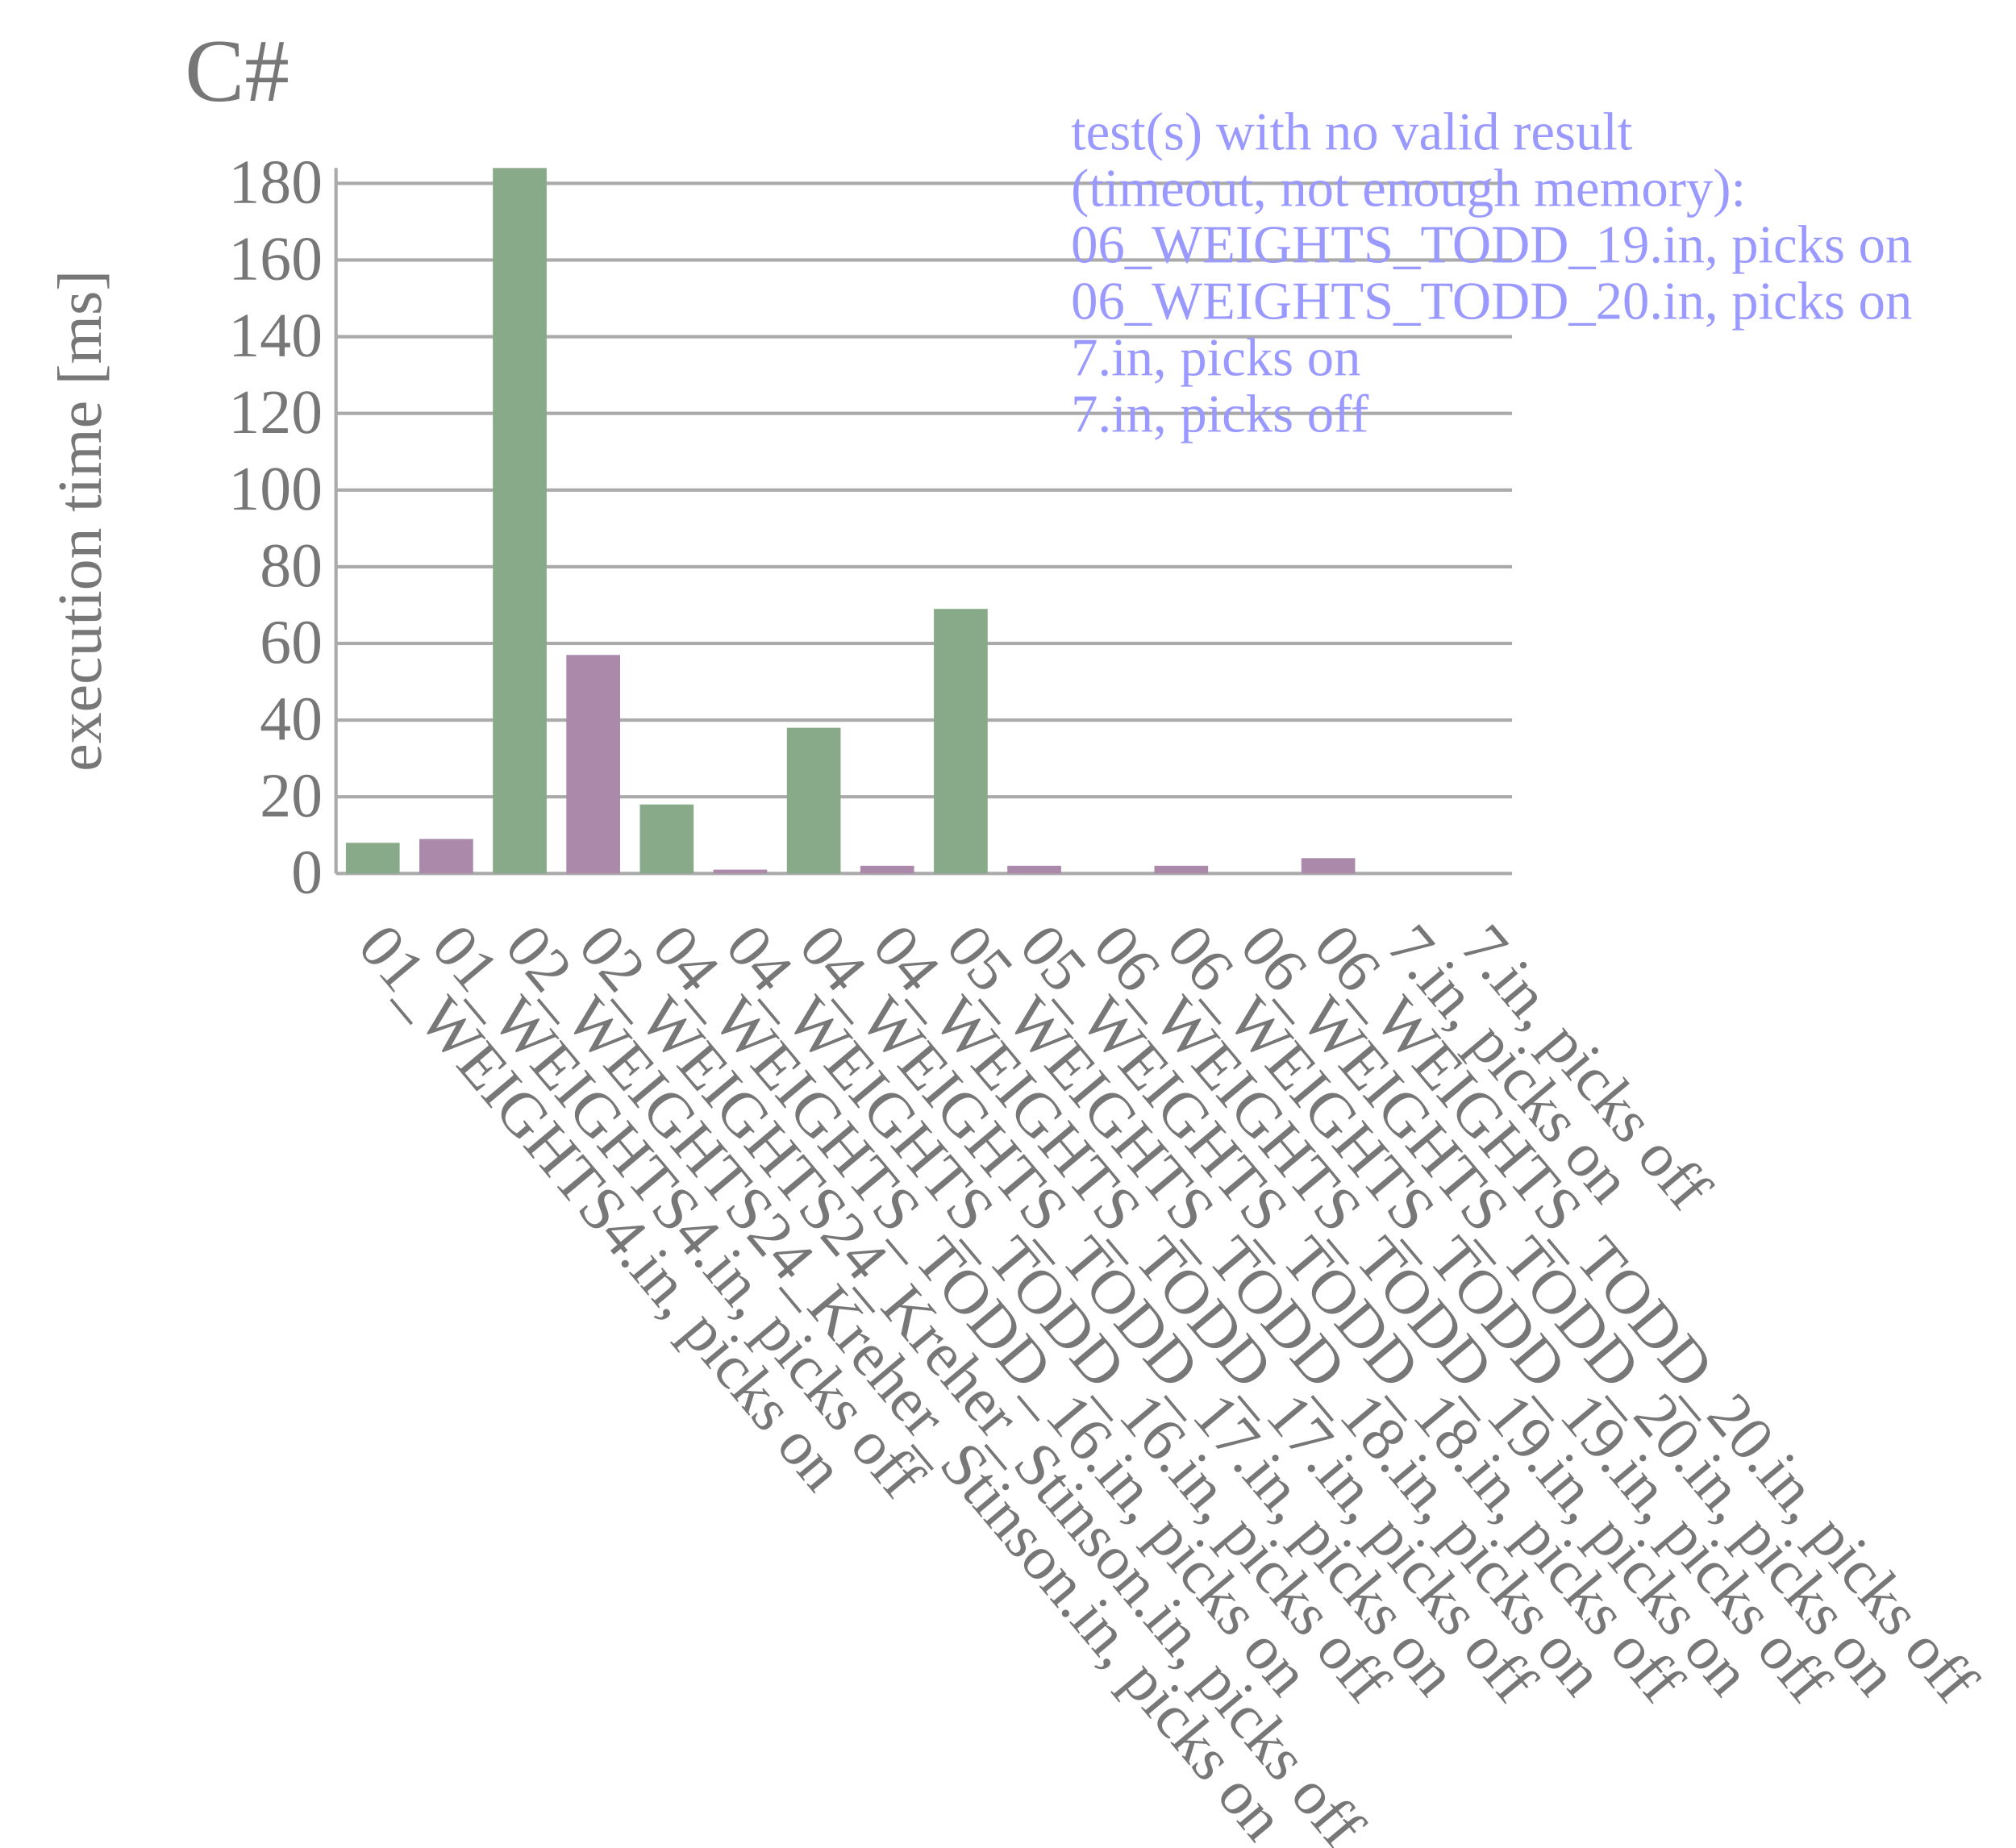
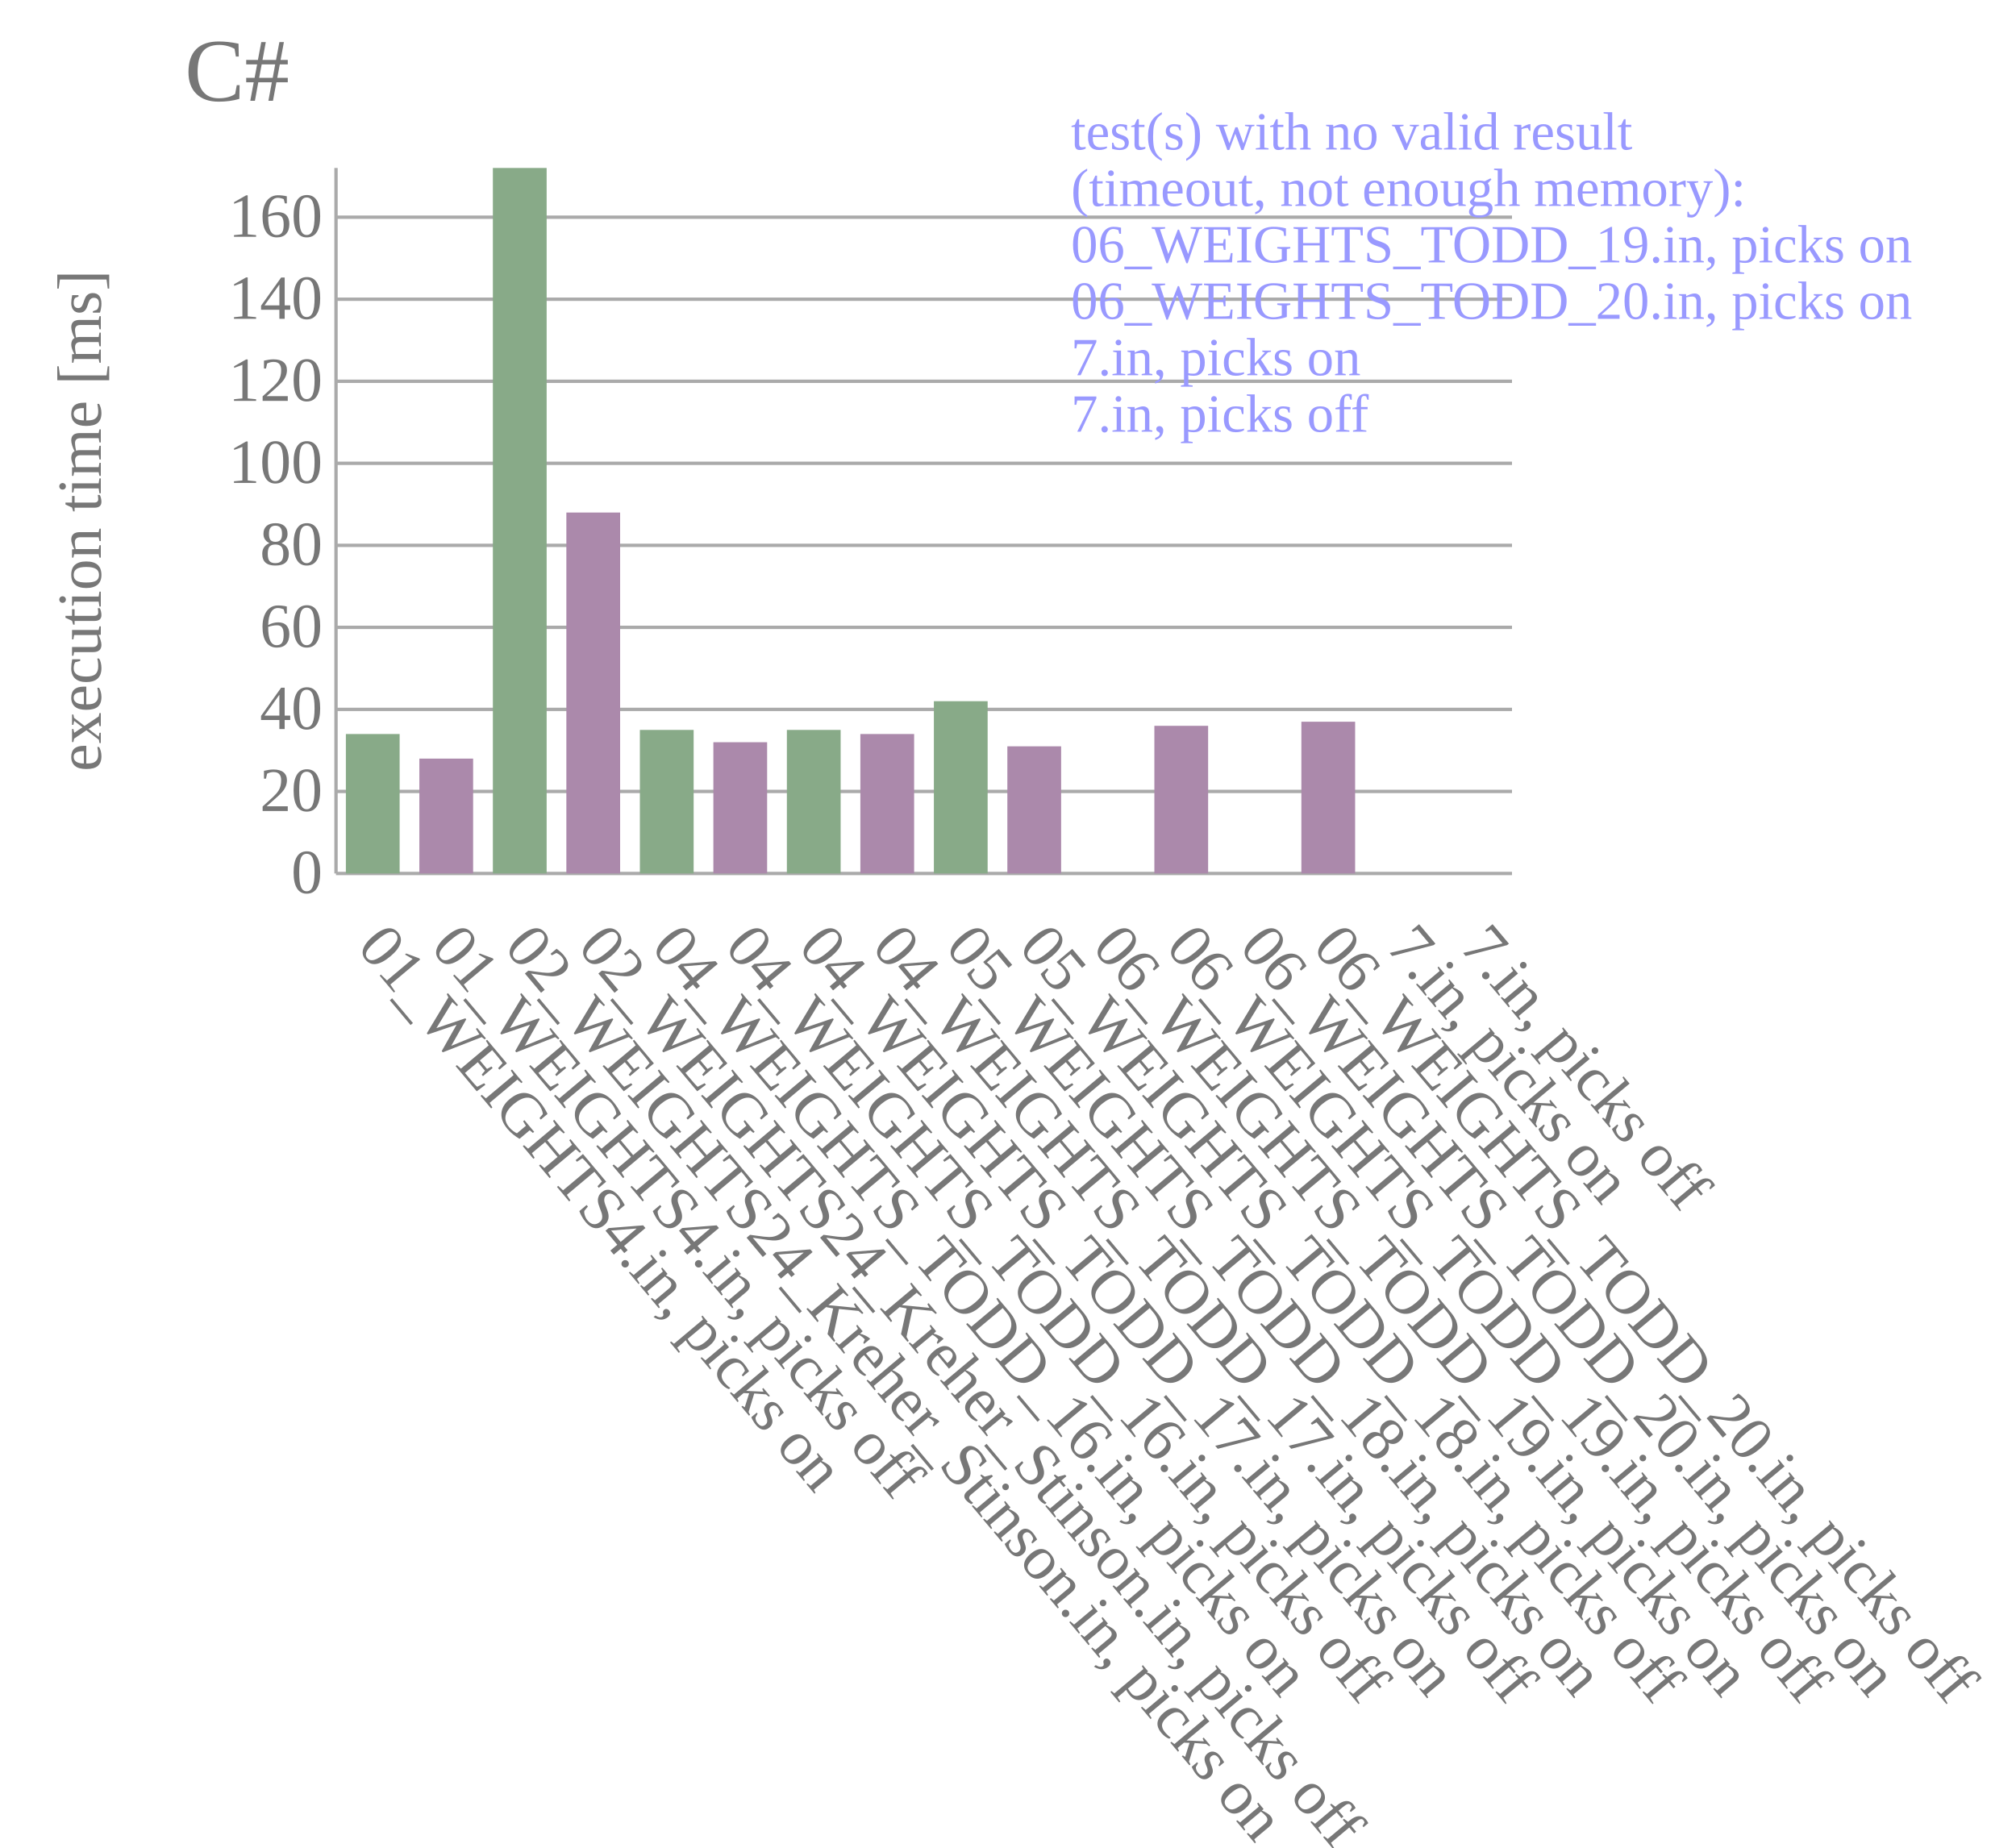
<svg xmlns="http://www.w3.org/2000/svg" sds="23" width="600" height="550">
  <text x="105.94" y="282" font-size="14pt" fill="#777" text-anchor="start" transform="rotate(50, 105.94, 282)">01_WEIGHTS4.in, picks on</text>
  <text x="127.81" y="282" font-size="14pt" fill="#777" text-anchor="start" transform="rotate(50, 127.81, 282)">01_WEIGHTS4.in, picks off</text>
  <text x="149.69" y="282" font-size="14pt" fill="#777" text-anchor="start" transform="rotate(50, 149.69, 282)">02_WEIGHTS24_Kreher_Stinson.in, picks on</text>
  <text x="171.56" y="282" font-size="14pt" fill="#777" text-anchor="start" transform="rotate(50, 171.56, 282)">02_WEIGHTS24_Kreher_Stinson.in, picks off</text>
  <text x="193.44" y="282" font-size="14pt" fill="#777" text-anchor="start" transform="rotate(50, 193.44, 282)">04_WEIGHTS_TODD_16.in, picks on</text>
  <text x="215.31" y="282" font-size="14pt" fill="#777" text-anchor="start" transform="rotate(50, 215.31, 282)">04_WEIGHTS_TODD_16.in, picks off</text>
  <text x="237.19" y="282" font-size="14pt" fill="#777" text-anchor="start" transform="rotate(50, 237.19, 282)">04_WEIGHTS_TODD_17.in, picks on</text>
  <text x="259.06" y="282" font-size="14pt" fill="#777" text-anchor="start" transform="rotate(50, 259.06, 282)">04_WEIGHTS_TODD_17.in, picks off</text>
  <text x="280.94" y="282" font-size="14pt" fill="#777" text-anchor="start" transform="rotate(50, 280.94, 282)">05_WEIGHTS_TODD_18.in, picks on</text>
  <text x="302.81" y="282" font-size="14pt" fill="#777" text-anchor="start" transform="rotate(50, 302.81, 282)">05_WEIGHTS_TODD_18.in, picks off</text>
  <text x="324.69" y="282" font-size="14pt" fill="#777" text-anchor="start" transform="rotate(50, 324.69, 282)">06_WEIGHTS_TODD_19.in, picks on</text>
  <text x="346.56" y="282" font-size="14pt" fill="#777" text-anchor="start" transform="rotate(50, 346.56, 282)">06_WEIGHTS_TODD_19.in, picks off</text>
  <text x="368.44" y="282" font-size="14pt" fill="#777" text-anchor="start" transform="rotate(50, 368.44, 282)">06_WEIGHTS_TODD_20.in, picks on</text>
  <text x="390.31" y="282" font-size="14pt" fill="#777" text-anchor="start" transform="rotate(50, 390.31, 282)">06_WEIGHTS_TODD_20.in, picks off</text>
  <text x="412.19" y="282" font-size="14pt" fill="#777" text-anchor="start" transform="rotate(50, 412.19, 282)">7.in, picks on</text>
  <text x="434.06" y="282" font-size="14pt" fill="#777" text-anchor="start" transform="rotate(50, 434.06, 282)">7.in, picks off</text>
  <polyline points="100,260,100,50" stroke="#aaa" stroke-width="1.0" />
  <polyline points="100,260,450,260" stroke="#aaa" stroke-width="1.0" />
-   <polyline points="100,237.17,450,237.17" stroke="#aaa" stroke-width="1.0" />
-   <polyline points="100,214.35,450,214.35" stroke="#aaa" stroke-width="1.0" />
-   <polyline points="100,191.52,450,191.52" stroke="#aaa" stroke-width="1.0" />
-   <polyline points="100,168.70,450,168.70" stroke="#aaa" stroke-width="1.0" />
-   <polyline points="100,145.87,450,145.87" stroke="#aaa" stroke-width="1.0" />
-   <polyline points="100,123.04,450,123.04" stroke="#aaa" stroke-width="1.0" />
-   <polyline points="100,100.22,450,100.22" stroke="#aaa" stroke-width="1.0" />
-   <polyline points="100,77.39,450,77.39" stroke="#aaa" stroke-width="1.0" />
-   <polyline points="100,54.57,450,54.57" stroke="#aaa" stroke-width="1.0" />
+   <polyline points="100,235.58,450,235.58" stroke="#aaa" stroke-width="1.0" />
+   <polyline points="100,211.16,450,211.16" stroke="#aaa" stroke-width="1.0" />
+   <polyline points="100,186.74,450,186.74" stroke="#aaa" stroke-width="1.0" />
+   <polyline points="100,162.33,450,162.33" stroke="#aaa" stroke-width="1.0" />
+   <polyline points="100,137.91,450,137.91" stroke="#aaa" stroke-width="1.0" />
+   <polyline points="100,113.49,450,113.49" stroke="#aaa" stroke-width="1.0" />
+   <polyline points="100,89.07,450,89.07" stroke="#aaa" stroke-width="1.0" />
+   <polyline points="100,64.65,450,64.65" stroke="#aaa" stroke-width="1.0" />
  <text x="96" y="265.83" font-size="14pt" fill="#777" text-anchor="end">0</text>
-   <text x="96" y="243.01" font-size="14pt" fill="#777" text-anchor="end">20</text>
-   <text x="96" y="220.18" font-size="14pt" fill="#777" text-anchor="end">40</text>
-   <text x="96" y="197.36" font-size="14pt" fill="#777" text-anchor="end">60</text>
-   <text x="96" y="174.53" font-size="14pt" fill="#777" text-anchor="end">80</text>
-   <text x="96" y="151.70" font-size="14pt" fill="#777" text-anchor="end">100</text>
-   <text x="96" y="128.88" font-size="14pt" fill="#777" text-anchor="end">120</text>
-   <text x="96" y="106.05" font-size="14pt" fill="#777" text-anchor="end">140</text>
-   <text x="96" y="83.22" font-size="14pt" fill="#777" text-anchor="end">160</text>
-   <text x="96" y="60.40" font-size="14pt" fill="#777" text-anchor="end">180</text>
+   <text x="96" y="241.41" font-size="14pt" fill="#777" text-anchor="end">20</text>
+   <text x="96" y="217" font-size="14pt" fill="#777" text-anchor="end">40</text>
+   <text x="96" y="192.58" font-size="14pt" fill="#777" text-anchor="end">60</text>
+   <text x="96" y="168.16" font-size="14pt" fill="#777" text-anchor="end">80</text>
+   <text x="96" y="143.74" font-size="14pt" fill="#777" text-anchor="end">100</text>
+   <text x="96" y="119.32" font-size="14pt" fill="#777" text-anchor="end">120</text>
+   <text x="96" y="94.90" font-size="14pt" fill="#777" text-anchor="end">140</text>
+   <text x="96" y="70.48" font-size="14pt" fill="#777" text-anchor="end">160</text>
  <text x="30" y="155" font-size="14pt" fill="#777" text-anchor="middle" transform="rotate(-90, 30, 155)">execution time [ms]</text>
-   <rect x="102.94" y="250.87" width="16" height="9.13" fill="#88AA88" />
-   <rect x="124.81" y="249.73" width="16" height="10.27" fill="#AB89AB" />
+   <rect x="102.94" y="218.49" width="16" height="41.51" fill="#88AA88" />
+   <rect x="124.81" y="225.81" width="16" height="34.19" fill="#AB89AB" />
  <rect x="146.69" y="50" width="16" height="210" fill="#88AA88" />
-   <rect x="168.56" y="194.95" width="16" height="65.05" fill="#AB89AB" />
-   <rect x="190.44" y="239.46" width="16" height="20.54" fill="#88AA88" />
-   <rect x="212.31" y="258.86" width="16" height="1.14" fill="#AB89AB" />
-   <rect x="234.19" y="216.63" width="16" height="43.37" fill="#88AA88" />
-   <rect x="256.06" y="257.72" width="16" height="2.28" fill="#AB89AB" />
-   <rect x="277.94" y="181.25" width="16" height="78.75" fill="#88AA88" />
-   <rect x="299.81" y="257.72" width="16" height="2.28" fill="#AB89AB" />
+   <rect x="168.56" y="152.56" width="16" height="107.44" fill="#AB89AB" />
+   <rect x="190.44" y="217.27" width="16" height="42.73" fill="#88AA88" />
+   <rect x="212.31" y="220.93" width="16" height="39.07" fill="#AB89AB" />
+   <rect x="234.19" y="217.27" width="16" height="42.73" fill="#88AA88" />
+   <rect x="256.06" y="218.49" width="16" height="41.51" fill="#AB89AB" />
+   <rect x="277.94" y="208.72" width="16" height="51.28" fill="#88AA88" />
+   <rect x="299.81" y="222.15" width="16" height="37.85" fill="#AB89AB" />
  <rect x="321.69" y="nan" width="16" height="nan" fill="#88AA88" />
-   <rect x="343.56" y="257.72" width="16" height="2.28" fill="#AB89AB" />
+   <rect x="343.56" y="216.05" width="16" height="43.95" fill="#AB89AB" />
  <rect x="365.44" y="nan" width="16" height="nan" fill="#88AA88" />
-   <rect x="387.31" y="255.43" width="16" height="4.57" fill="#AB89AB" />
+   <rect x="387.31" y="214.83" width="16" height="45.17" fill="#AB89AB" />
  <rect x="409.19" y="nan" width="16" height="nan" fill="#88AA88" />
  <rect x="431.06" y="nan" width="16" height="nan" fill="#AB89AB" />
  <text x="55" y="30" font-size="20pt" fill="#777" text-anchor="start">C#</text>
  <text x="318.75" y="44.50" font-size="12pt" fill="#99f" text-anchor="start">
    <tspan>test(s) with no valid result</tspan>
    <tspan x="318.75" dy="1.05em">(timeout, not enough memory):</tspan>
    <tspan x="318.75" dy="1.05em">06_WEIGHTS_TODD_19.in, picks on</tspan>
    <tspan x="318.75" dy="1.05em">06_WEIGHTS_TODD_20.in, picks on</tspan>
    <tspan x="318.75" dy="1.05em">7.in, picks on</tspan>
    <tspan x="318.75" dy="1.05em">7.in, picks off</tspan>
  </text>
</svg>
